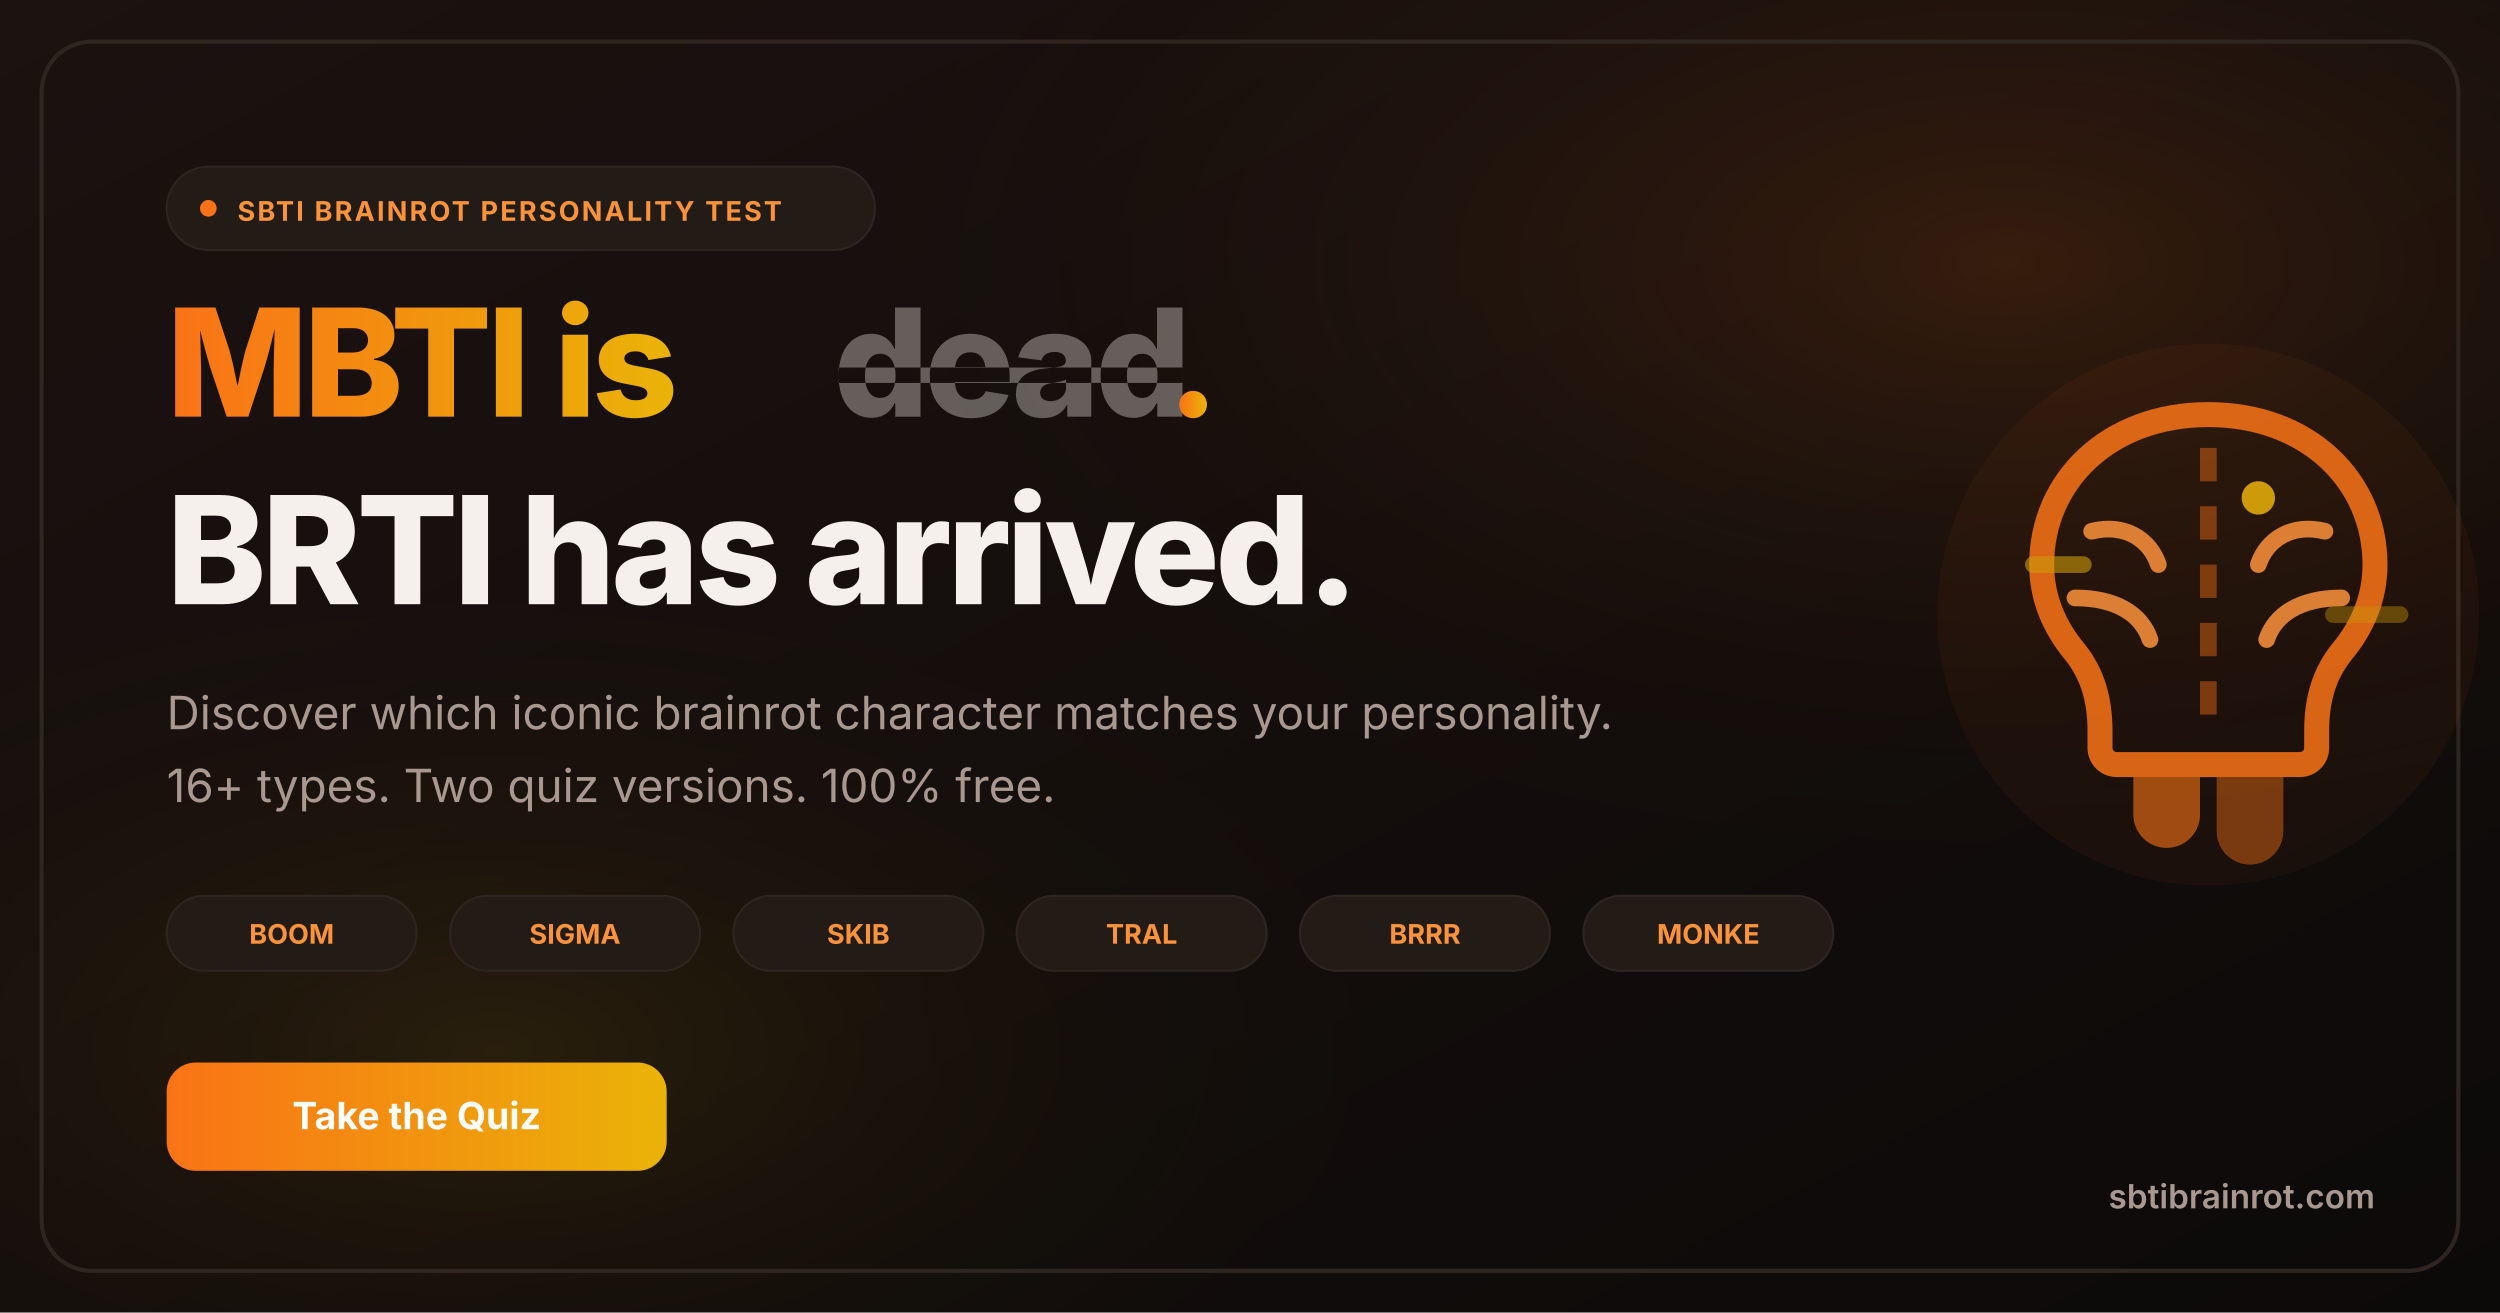
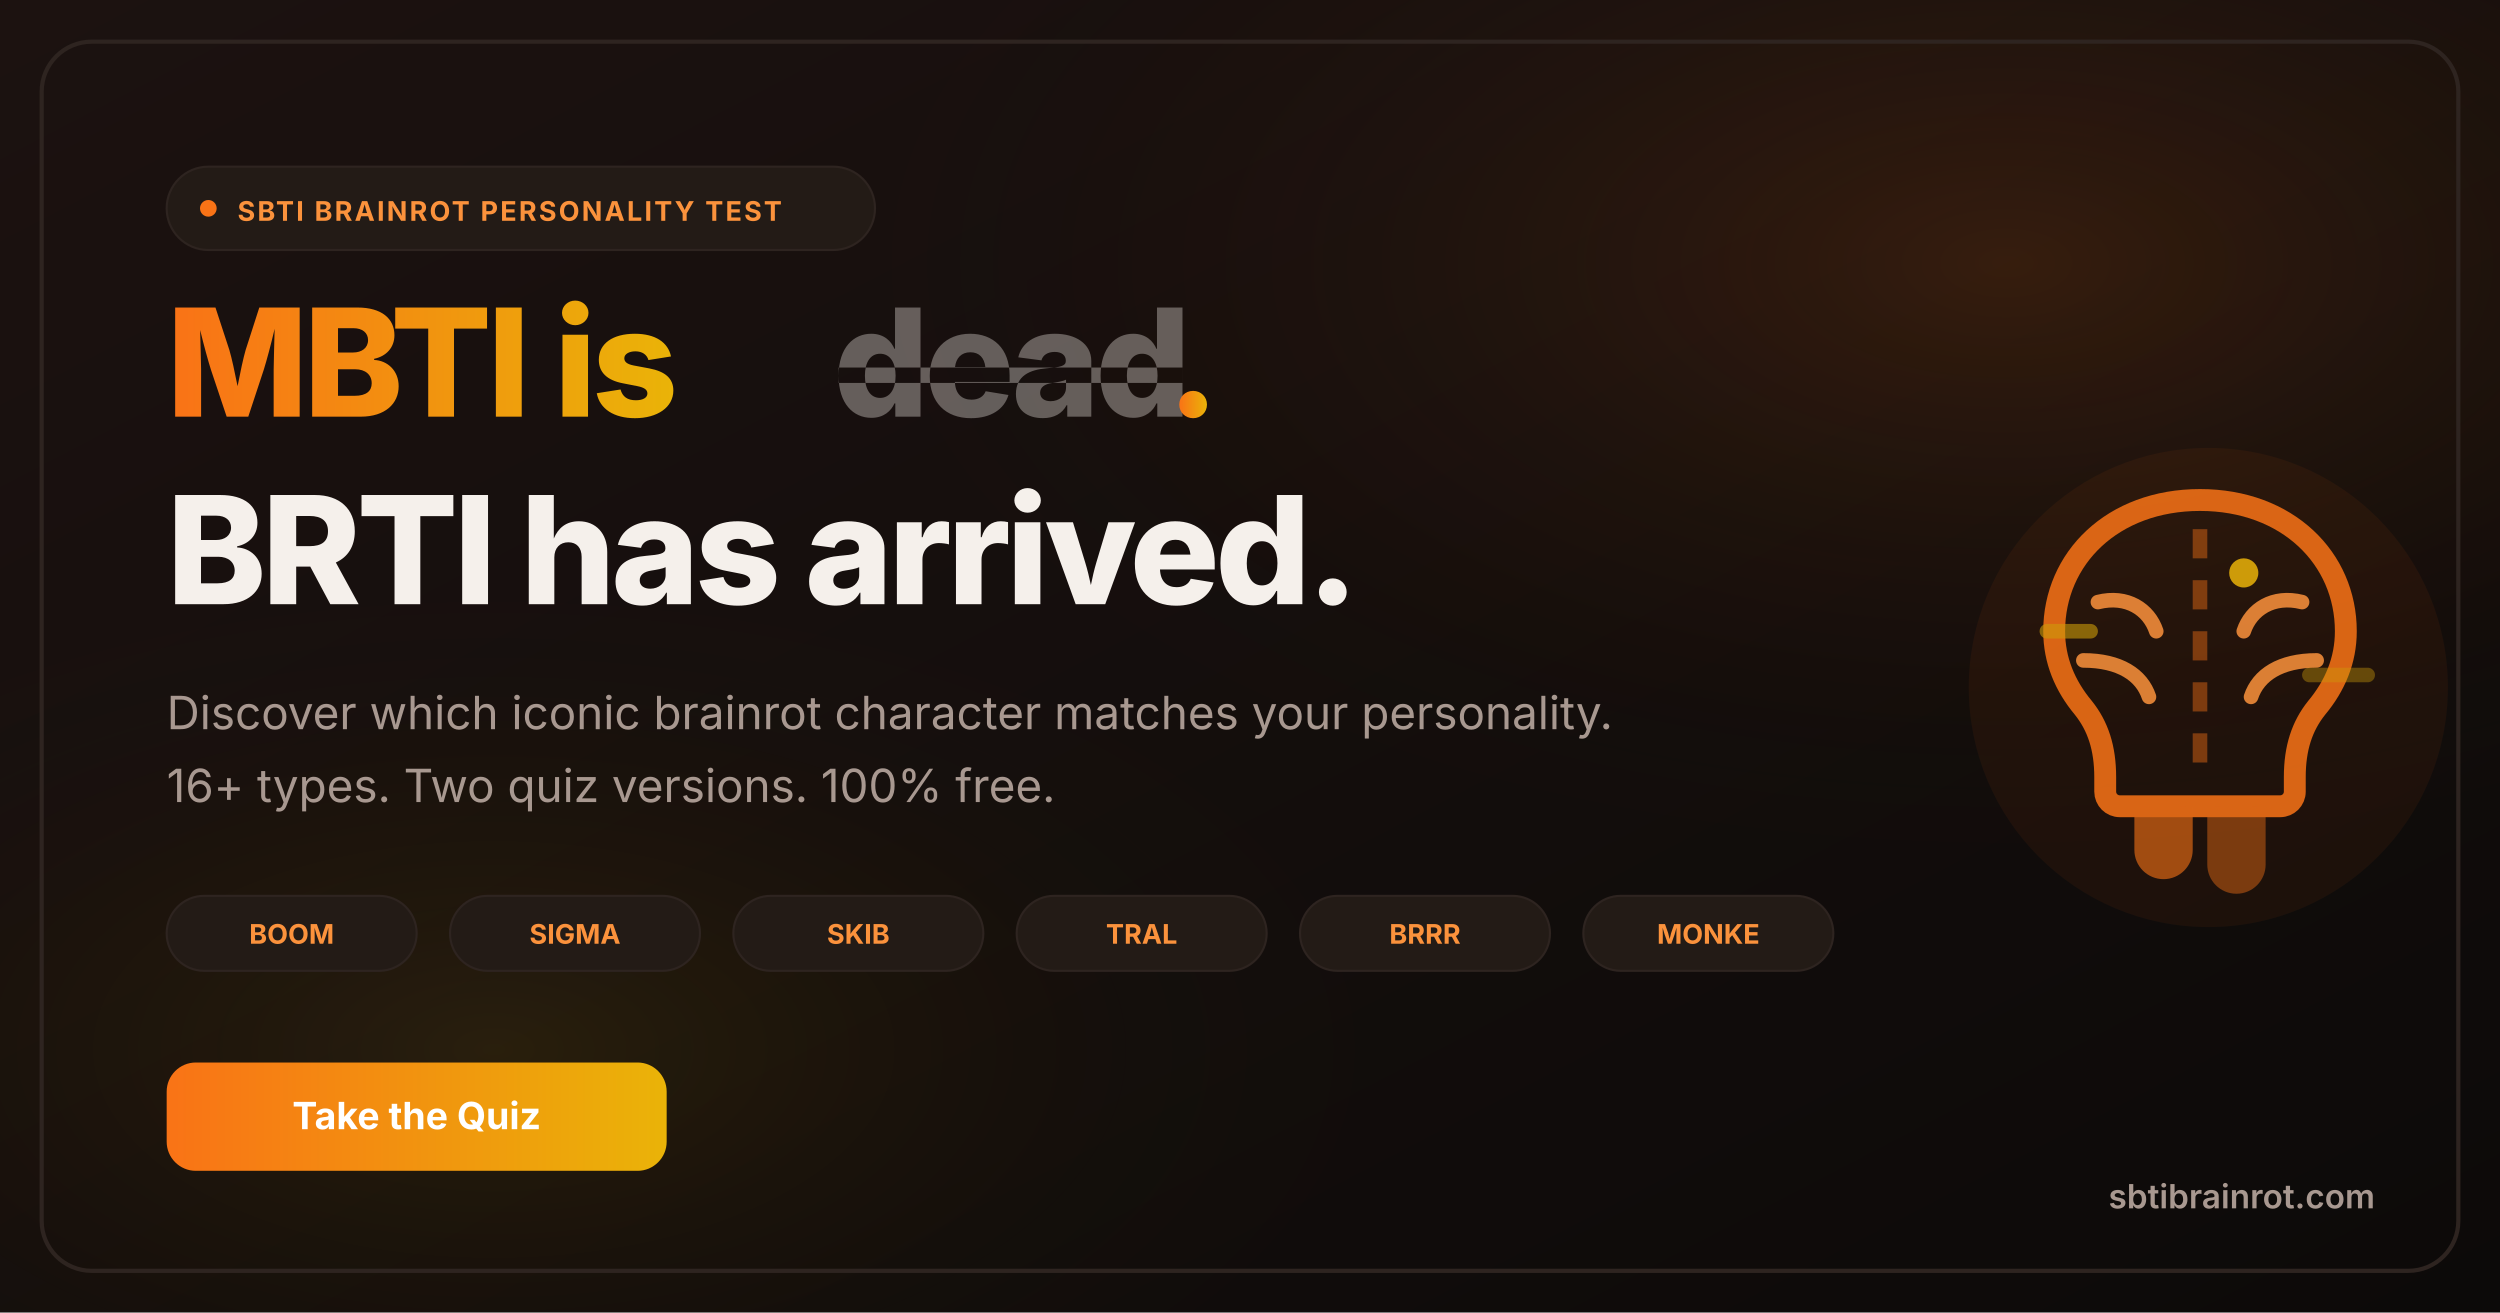
<svg xmlns="http://www.w3.org/2000/svg" width="1200" height="630" viewBox="0 0 1200 630">
  <defs>
    <linearGradient id="bg" x1="0%" y1="0%" x2="100%" y2="100%">
      <stop offset="0%" stop-color="#1c1210" />
      <stop offset="100%" stop-color="#0c0a09" />
    </linearGradient>
    <linearGradient id="accent" x1="0%" y1="0%" x2="100%" y2="0%">
      <stop offset="0%" stop-color="#f97316" />
      <stop offset="100%" stop-color="#eab308" />
    </linearGradient>
    <radialGradient id="glow1" cx="80%" cy="20%" r="50%">
      <stop offset="0%" stop-color="rgba(249,115,22,0.15)" />
      <stop offset="100%" stop-color="transparent" />
    </radialGradient>
    <radialGradient id="glow2" cx="20%" cy="80%" r="40%">
      <stop offset="0%" stop-color="rgba(234,179,8,0.1)" />
      <stop offset="100%" stop-color="transparent" />
    </radialGradient>
  </defs>
  <rect width="1200" height="630" fill="url(#bg)" />
  <rect width="1200" height="630" fill="url(#glow1)" />
  <rect width="1200" height="630" fill="url(#glow2)" />
  <rect x="20" y="20" width="1160" height="590" rx="24" fill="none" stroke="#2e2420" stroke-width="2" />
  <rect x="80" y="80" width="340" height="40" rx="20" fill="#231b16" stroke="#2e2420" stroke-width="1" />
  <circle cx="100" cy="100" r="4" fill="#f97316" />
  <text x="114" y="106" fill="#fb923c" font-family="Inter, -apple-system, sans-serif" font-size="13" font-weight="700" letter-spacing="0.08em">SBTI BRAINROT PERSONALITY TEST</text>
  <text x="80" y="200" fill="url(#accent)" font-family="Inter, -apple-system, sans-serif" font-size="72" font-weight="800" letter-spacing="-0.03em">MBTI is</text>
  <text x="400" y="200" fill="rgba(245,240,235,0.35)" font-family="Inter, -apple-system, sans-serif" font-size="72" font-weight="800" letter-spacing="-0.03em" text-decoration="line-through">dead</text>
  <text x="560" y="200" fill="url(#accent)" font-family="Inter, -apple-system, sans-serif" font-size="72" font-weight="800" letter-spacing="-0.03em">.</text>
  <text x="80" y="290" fill="#f5f0eb" font-family="Inter, -apple-system, sans-serif" font-size="72" font-weight="800" letter-spacing="-0.03em">BRTI has arrived.</text>
  <text x="80" y="350" fill="#a89890" font-family="Inter, -apple-system, sans-serif" font-size="22" font-weight="400">Discover which iconic brainrot character matches your personality.</text>
  <text x="80" y="385" fill="#a89890" font-family="Inter, -apple-system, sans-serif" font-size="22" font-weight="400">16+ types. Two quiz versions. 100% free.</text>
  <rect x="80" y="430" width="120" height="36" rx="18" fill="#231b16" stroke="#2e2420" stroke-width="1" />
  <text x="140" y="453" fill="#fb923c" font-family="Inter, sans-serif" font-size="13" font-weight="700" text-anchor="middle">BOOM</text>
  <rect x="216" y="430" width="120" height="36" rx="18" fill="#231b16" stroke="#2e2420" stroke-width="1" />
  <text x="276" y="453" fill="#fb923c" font-family="Inter, sans-serif" font-size="13" font-weight="700" text-anchor="middle">SIGMA</text>
  <rect x="352" y="430" width="120" height="36" rx="18" fill="#231b16" stroke="#2e2420" stroke-width="1" />
  <text x="412" y="453" fill="#fb923c" font-family="Inter, sans-serif" font-size="13" font-weight="700" text-anchor="middle">SKIB</text>
  <rect x="488" y="430" width="120" height="36" rx="18" fill="#231b16" stroke="#2e2420" stroke-width="1" />
  <text x="548" y="453" fill="#fb923c" font-family="Inter, sans-serif" font-size="13" font-weight="700" text-anchor="middle">TRAL</text>
  <rect x="624" y="430" width="120" height="36" rx="18" fill="#231b16" stroke="#2e2420" stroke-width="1" />
  <text x="684" y="453" fill="#fb923c" font-family="Inter, sans-serif" font-size="13" font-weight="700" text-anchor="middle">BRRR</text>
  <rect x="760" y="430" width="120" height="36" rx="18" fill="#231b16" stroke="#2e2420" stroke-width="1" />
  <text x="820" y="453" fill="#fb923c" font-family="Inter, sans-serif" font-size="13" font-weight="700" text-anchor="middle">MONKE</text>
-   <circle cx="1060" cy="295" r="130" fill="rgba(249,115,22,0.05)" />
-   <g transform="translate(932, 167) scale(4)" opacity="0.85">
+   <circle cx="1060" cy="330" r="115" fill="rgba(249,115,22,0.06)" />
+   <g transform="translate(944, 212) scale(3.5)" opacity="0.85">
    <path d="M32 8C20 8 12 16 12 26c0 4 1.5 7.5 4 10.5C18 39 19 42 19 46v2a2 2 0 002 2h22a2 2 0 002-2v-2c0-4 1-7 3-9.5 2.5-3 4-6.5 4-10.5C52 16 44 8 32 8z" stroke="#f97316" stroke-width="3" fill="none" />
    <path d="M32 12v34" stroke="#f97316" stroke-width="2" stroke-dasharray="4 3" opacity="0.5" />
    <path d="M18 22c4-1 7 1 8 4M16 30c5 0 8 2 9 5" stroke="#fb923c" stroke-width="2" stroke-linecap="round" fill="none" />
    <path d="M46 22c-4-1-7 1-8 4M48 30c-5 0-8 2-9 5" stroke="#fb923c" stroke-width="2" stroke-linecap="round" fill="none" />
    <path d="M24 50v6a3 3 0 006 0v-6" stroke="#f97316" stroke-width="2" fill="#f97316" opacity="0.7" />
    <path d="M34 50v8a3 3 0 006 0v-8" stroke="#f97316" stroke-width="2" fill="#f97316" opacity="0.5" />
    <rect x="10" y="25" width="8" height="2" rx="1" fill="#eab308" opacity="0.6" />
    <rect x="46" y="31" width="10" height="2" rx="1" fill="#eab308" opacity="0.4" />
    <circle cx="38" cy="18" r="2" fill="#eab308" />
  </g>
  <rect x="80" y="510" width="240" height="52" rx="14" fill="url(#accent)" />
  <text x="200" y="542" fill="#fff" font-family="Inter, sans-serif" font-size="18" font-weight="700" text-anchor="middle">Take the Quiz</text>
  <text x="1140" y="580" fill="#a89890" font-family="Inter, sans-serif" font-size="16" font-weight="600" text-anchor="end">sbtibrainrot.com</text>
</svg>
